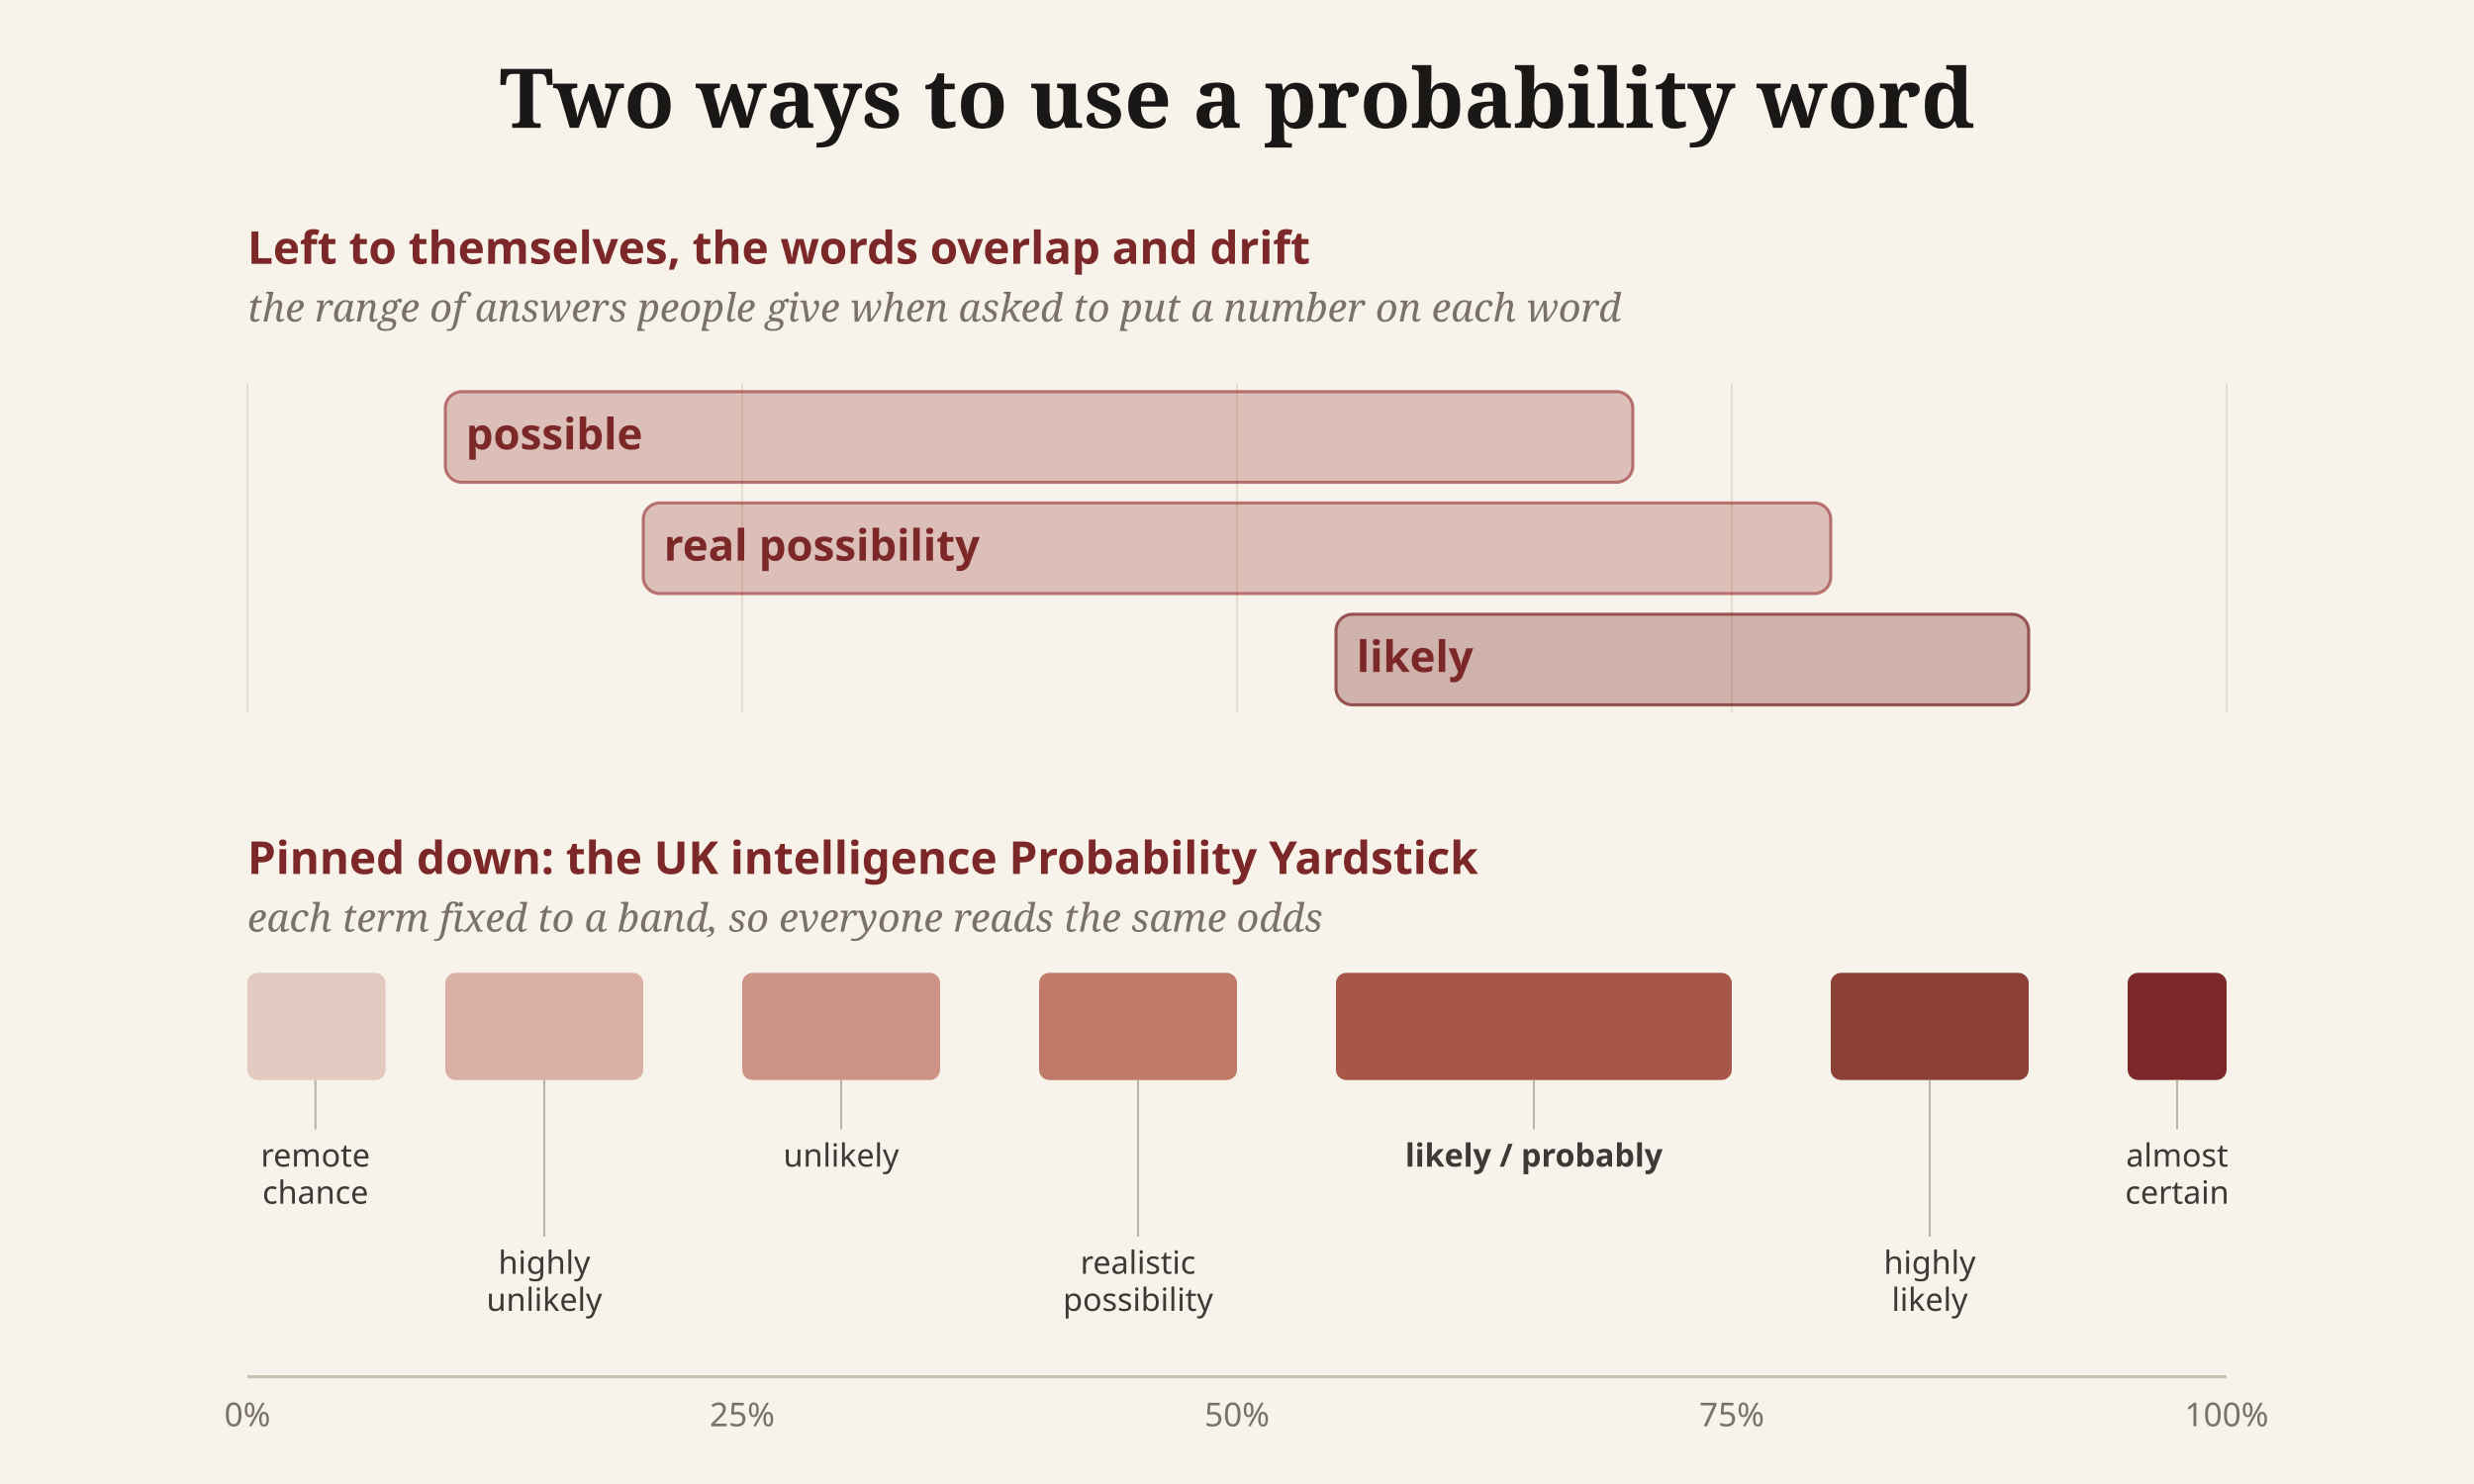
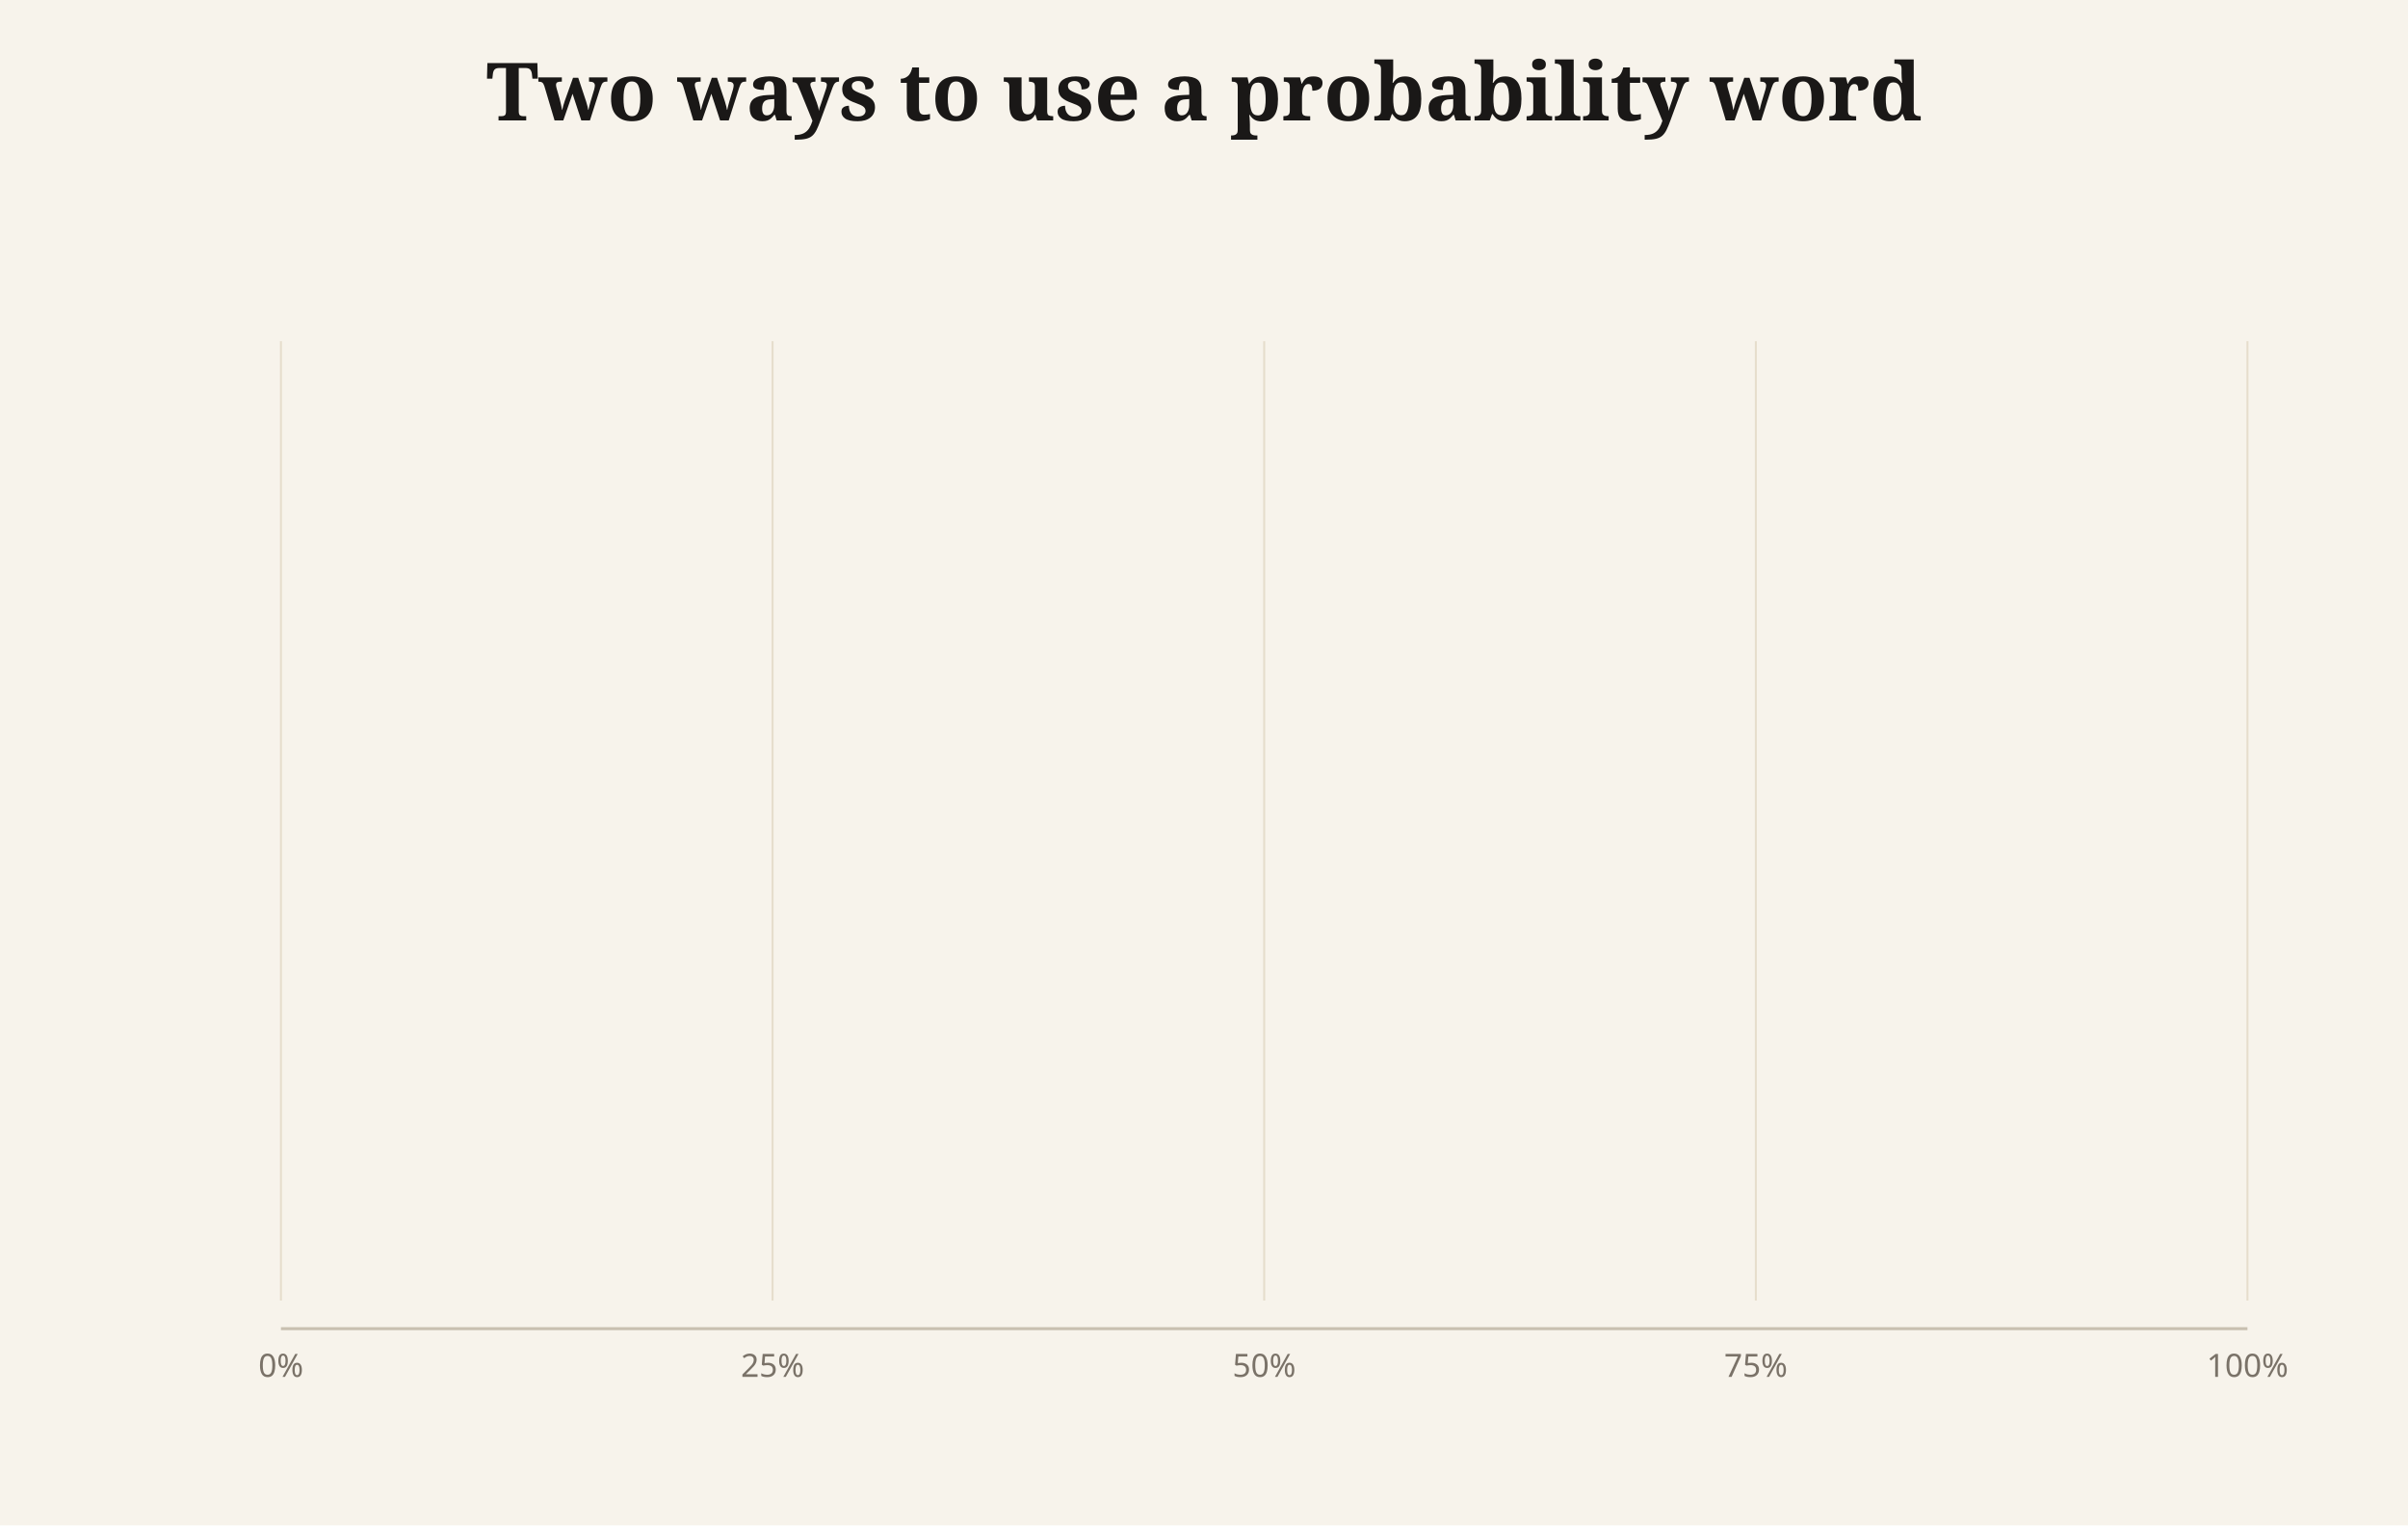
- <svg xmlns="http://www.w3.org/2000/svg" viewBox="0 0 1200 720" width="1200" height="720" role="img" aria-label="Two ways to use a probability word. Top: the words 'possible', 'real possibility' and 'likely' shown as wide, overlapping bands across the 0 to 100 percent scale, because people read them so differently. Bottom: the PHIA Probability Yardstick, which fixes each term to a defined band — remote chance about 5 percent, highly unlikely 10 to 20, unlikely 25 to 35, realistic possibility 40 to 50, likely or probably 55 to 75, highly likely 80 to 90, almost certain 95 percent or more.">
-   <rect width="1200" height="720" fill="#f7f3eb" />
-   <text x="600" y="62" fill="#1a1817" font-family="Fraunces, Georgia, serif" font-size="40" font-weight="600" text-anchor="middle">Two ways to use a probability word</text>
-   <text x="120" y="128" fill="#7c2828" font-family="'DM Sans', system-ui, sans-serif" font-size="22" font-weight="600">Left to themselves, the words overlap and drift</text>
-   <text x="120" y="156" fill="#7a7268" font-family="'Source Serif 4', Georgia, serif" font-size="19" font-style="italic">the range of answers people give when asked to put a number on each word</text>
+ <svg xmlns="http://www.w3.org/2000/svg" viewBox="0 0 1200 760" width="1200" height="760" role="img" aria-label="Two ways to use a probability word, on a shared 0 to 100 percent scale. Top: the words 'possible', 'real possibility' and 'likely' shown as wide, overlapping bands, because people read them so differently — 'possible' spans about 10 to 70 percent, 'real possibility' about 20 to 80 percent, 'likely' about 55 to 90 percent. Bottom: the PHIA Probability Yardstick, which fixes each term to a defined, non-overlapping band — remote chance up to 5 percent, highly unlikely 10 to 20, unlikely 25 to 35, realistic possibility 40 to just under 50, likely or probably 55 to 75, highly likely 80 to 90, almost certain 95 percent or more.">
+   <defs>
+     <style>
+       .fig { font-family: 'DM Sans', system-ui, sans-serif; }
+       .serif { font-family: Fraunces, Georgia, serif; }
+       .bodyserif { font-family: 'Source Serif 4', Georgia, serif; }
+       .fade { opacity: 0; animation: fade .7s ease forwards; }
+       @keyframes fade { to { opacity: 1; } }
+       .softband {
+         transform: scaleX(0);
+         transform-box: fill-box;
+         transform-origin: center;
+         animation: growx .9s cubic-bezier(.2,.7,.3,1) forwards, breathe 3.4s ease-in-out infinite;
+       }
+       .fixband {
+         transform: scaleX(0);
+         transform-box: fill-box;
+         transform-origin: center;
+         animation: growx .55s cubic-bezier(.2,.8,.25,1) forwards;
+       }
+       @keyframes growx { to { transform: scaleX(1); } }
+       @keyframes breathe {
+         0%,100% { transform: scaleX(1); }
+         50% { transform: scaleX(1.022); }
+       }
+       @media (prefers-reduced-motion: reduce) {
+         .fade { opacity: 1 !important; animation: none !important; }
+         .softband,.fixband { transform: scaleX(1) !important; animation: none !important; }
+       }
+     </style>
+   </defs>
+   <rect width="1200" height="760" fill="#f7f3eb" />
+   <text x="600" y="60" class="serif" fill="#1a1817" font-size="40" font-weight="600" text-anchor="middle">Two ways to use a probability word</text>
  <g stroke="#e6ddcc" stroke-width="1">
-     <line x1="120" y1="186" x2="120" y2="346" />
-     <line x1="360" y1="186" x2="360" y2="346" />
-     <line x1="600" y1="186" x2="600" y2="346" />
-     <line x1="840" y1="186" x2="840" y2="346" />
-     <line x1="1080" y1="186" x2="1080" y2="346" />
+     <line x1="140" y1="170" x2="140" y2="648" />
+     <line x1="385" y1="170" x2="385" y2="648" />
+     <line x1="630" y1="170" x2="630" y2="648" />
+     <line x1="875" y1="170" x2="875" y2="648" />
+     <line x1="1120" y1="170" x2="1120" y2="648" />
  </g>
-   <rect x="216" y="190" width="576" height="44" rx="8" fill="#a14545" fill-opacity="0.30" stroke="#a14545" stroke-opacity="0.7" stroke-width="1.5" />
-   <text x="226" y="218" fill="#7c2828" font-family="'DM Sans', system-ui, sans-serif" font-size="21" font-weight="600">possible</text>
-   <rect x="312" y="244" width="576" height="44" rx="8" fill="#a14545" fill-opacity="0.30" stroke="#a14545" stroke-opacity="0.7" stroke-width="1.5" />
-   <text x="322" y="272" fill="#7c2828" font-family="'DM Sans', system-ui, sans-serif" font-size="21" font-weight="600">real possibility</text>
-   <rect x="648" y="298" width="336" height="44" rx="8" fill="#7c2828" fill-opacity="0.32" stroke="#7c2828" stroke-opacity="0.75" stroke-width="1.5" />
-   <text x="658" y="326" fill="#7c2828" font-family="'DM Sans', system-ui, sans-serif" font-size="21" font-weight="600">likely</text>
-   <text x="120" y="424" fill="#7c2828" font-family="'DM Sans', system-ui, sans-serif" font-size="22" font-weight="600">Pinned down: the UK intelligence Probability Yardstick</text>
-   <text x="120" y="452" fill="#7a7268" font-family="'Source Serif 4', Georgia, serif" font-size="19" font-style="italic">each term fixed to a band, so everyone reads the same odds</text>
-   <g font-family="'DM Sans', system-ui, sans-serif" text-anchor="middle">
-     <rect x="120" y="472" width="67" height="52" rx="5" fill="#e3c9c0" />
-     <rect x="216" y="472" width="96" height="52" rx="5" fill="#d9b0a3" />
-     <rect x="360" y="472" width="96" height="52" rx="5" fill="#cd9485" />
-     <rect x="504" y="472" width="96" height="52" rx="5" fill="#bf7a69" />
-     <rect x="648" y="472" width="192" height="52" rx="5" fill="#a8564a" />
-     <rect x="888" y="472" width="96" height="52" rx="5" fill="#8d4035" />
-     <rect x="1032" y="472" width="48" height="52" rx="5" fill="#7c2828" />
-     <g font-size="15.5" fill="#3d3936">
-       <line x1="153" y1="524" x2="153" y2="548" stroke="#bdb4a8" stroke-width="1" />
-       <text x="153" y="566">remote</text>
-       <text x="153" y="584">chance</text>
-       <line x1="264" y1="524" x2="264" y2="600" stroke="#bdb4a8" stroke-width="1" />
-       <text x="264" y="618">highly</text>
-       <text x="264" y="636">unlikely</text>
-       <line x1="408" y1="524" x2="408" y2="548" stroke="#bdb4a8" stroke-width="1" />
-       <text x="408" y="566">unlikely</text>
-       <line x1="552" y1="524" x2="552" y2="600" stroke="#bdb4a8" stroke-width="1" />
-       <text x="552" y="618">realistic</text>
-       <text x="552" y="636">possibility</text>
-       <line x1="744" y1="524" x2="744" y2="548" stroke="#bdb4a8" stroke-width="1" />
-       <text x="744" y="566" font-weight="600">likely / probably</text>
-       <line x1="936" y1="524" x2="936" y2="600" stroke="#bdb4a8" stroke-width="1" />
-       <text x="936" y="618">highly</text>
-       <text x="936" y="636">likely</text>
-       <line x1="1056" y1="524" x2="1056" y2="548" stroke="#bdb4a8" stroke-width="1" />
-       <text x="1056" y="566">almost</text>
-       <text x="1056" y="584">certain</text>
-     </g>
+   <text x="140" y="126" class="fig fade" fill="#7c2828" font-size="22" font-weight="600">Left to themselves, the words drift and overlap</text>
+   <text x="140" y="154" class="bodyserif fade" fill="#7a7268" font-size="19" font-style="italic">the spread of numbers people give when asked to put a % on each word</text>
+   <rect class="softband" style="animation-delay:.3s, 1.2s" x="238" y="182" width="588" height="48" rx="9" fill="#a14545" fill-opacity="0.28" stroke="#a14545" stroke-opacity="0.65" stroke-width="1.5" />
+   <text x="252" y="212" class="fig fade" style="animation-delay:.6s" fill="#7c2828" font-size="21" font-weight="600">possible</text>
+   <rect class="softband" style="animation-delay:.45s, 1.35s" x="336" y="240" width="588" height="48" rx="9" fill="#a14545" fill-opacity="0.28" stroke="#a14545" stroke-opacity="0.65" stroke-width="1.5" />
+   <text x="350" y="270" class="fig fade" style="animation-delay:.75s" fill="#7c2828" font-size="21" font-weight="600">real possibility</text>
+   <rect class="softband" style="animation-delay:.6s, 1.5s" x="679" y="298" width="343" height="48" rx="9" fill="#7c2828" fill-opacity="0.30" stroke="#7c2828" stroke-opacity="0.7" stroke-width="1.5" />
+   <text x="693" y="328" class="fig fade" style="animation-delay:.9s" fill="#7c2828" font-size="21" font-weight="600">likely</text>
+   <text x="140" y="428" class="fig fade" style="animation-delay:1.3s" fill="#7c2828" font-size="22" font-weight="600">Pinned down: the UK intelligence Probability Yardstick</text>
+   <text x="140" y="456" class="bodyserif fade" style="animation-delay:1.3s" fill="#7a7268" font-size="19" font-style="italic">each term fixed to its own band, so everyone reads the same odds</text>
+   <rect class="fixband" style="animation-delay:1.5s" x="140" y="474" width="49" height="56" rx="5" fill="#e3c9c0" />
+   <rect class="fixband" style="animation-delay:1.62s" x="238" y="474" width="98" height="56" rx="5" fill="#d9b0a3" />
+   <rect class="fixband" style="animation-delay:1.74s" x="385" y="474" width="98" height="56" rx="5" fill="#cd9485" />
+   <rect class="fixband" style="animation-delay:1.86s" x="532" y="474" width="88" height="56" rx="5" fill="#bf7a69" />
+   <rect class="fixband" style="animation-delay:1.98s" x="679" y="474" width="196" height="56" rx="5" fill="#a8564a" />
+   <rect class="fixband" style="animation-delay:2.10s" x="924" y="474" width="98" height="56" rx="5" fill="#8d4035" />
+   <rect class="fixband" style="animation-delay:2.22s" x="1071" y="474" width="49" height="56" rx="5" fill="#7c2828" />
+   <g class="fig fade" style="animation-delay:2.4s" font-size="16" fill="#3d3936" text-anchor="middle">
+     <line x1="164" y1="530" x2="164" y2="550" stroke="#c9b8a0" stroke-width="1" />
+     <text x="164" y="568">remote</text>
+     <text x="164" y="586">chance</text>
+     <line x1="287" y1="530" x2="287" y2="602" stroke="#c9b8a0" stroke-width="1" />
+     <text x="287" y="620">highly</text>
+     <text x="287" y="638">unlikely</text>
+     <line x1="434" y1="530" x2="434" y2="550" stroke="#c9b8a0" stroke-width="1" />
+     <text x="434" y="568">unlikely</text>
+     <line x1="576" y1="530" x2="576" y2="602" stroke="#c9b8a0" stroke-width="1" />
+     <text x="576" y="620">realistic</text>
+     <text x="576" y="638">possibility</text>
+     <line x1="777" y1="530" x2="777" y2="550" stroke="#c9b8a0" stroke-width="1" />
+     <text x="777" y="568" font-weight="600" fill="#7c2828">likely / probably</text>
+     <line x1="973" y1="530" x2="973" y2="602" stroke="#c9b8a0" stroke-width="1" />
+     <text x="973" y="620">highly</text>
+     <text x="973" y="638">likely</text>
+     <line x1="1096" y1="530" x2="1096" y2="550" stroke="#c9b8a0" stroke-width="1" />
+     <text x="1096" y="568">almost</text>
+     <text x="1096" y="586">certain</text>
  </g>
-   <line x1="120" y1="668" x2="1080" y2="668" stroke="#c9c0b0" stroke-width="1.5" />
-   <g font-family="'DM Sans', system-ui, sans-serif" font-size="16" fill="#7a7268" text-anchor="middle">
-     <text x="120" y="692">0%</text>
-     <text x="360" y="692">25%</text>
-     <text x="600" y="692">50%</text>
-     <text x="840" y="692">75%</text>
-     <text x="1080" y="692">100%</text>
+   <line x1="140" y1="662" x2="1120" y2="662" stroke="#c9c0b0" stroke-width="1.5" />
+   <g class="fig" font-size="16" fill="#7a7268" text-anchor="middle">
+     <text x="140" y="686">0%</text>
+     <text x="385" y="686">25%</text>
+     <text x="630" y="686">50%</text>
+     <text x="875" y="686">75%</text>
+     <text x="1120" y="686">100%</text>
  </g>
+   <text x="600" y="734" class="fig fade" style="animation-delay:2.6s" fill="#8a8175" font-size="17" font-style="italic" text-anchor="middle">Word ranges from Kent (CIA) and the Mauboussin HBR survey; fixed bands from the PHIA Probability Yardstick.</text>
</svg>
